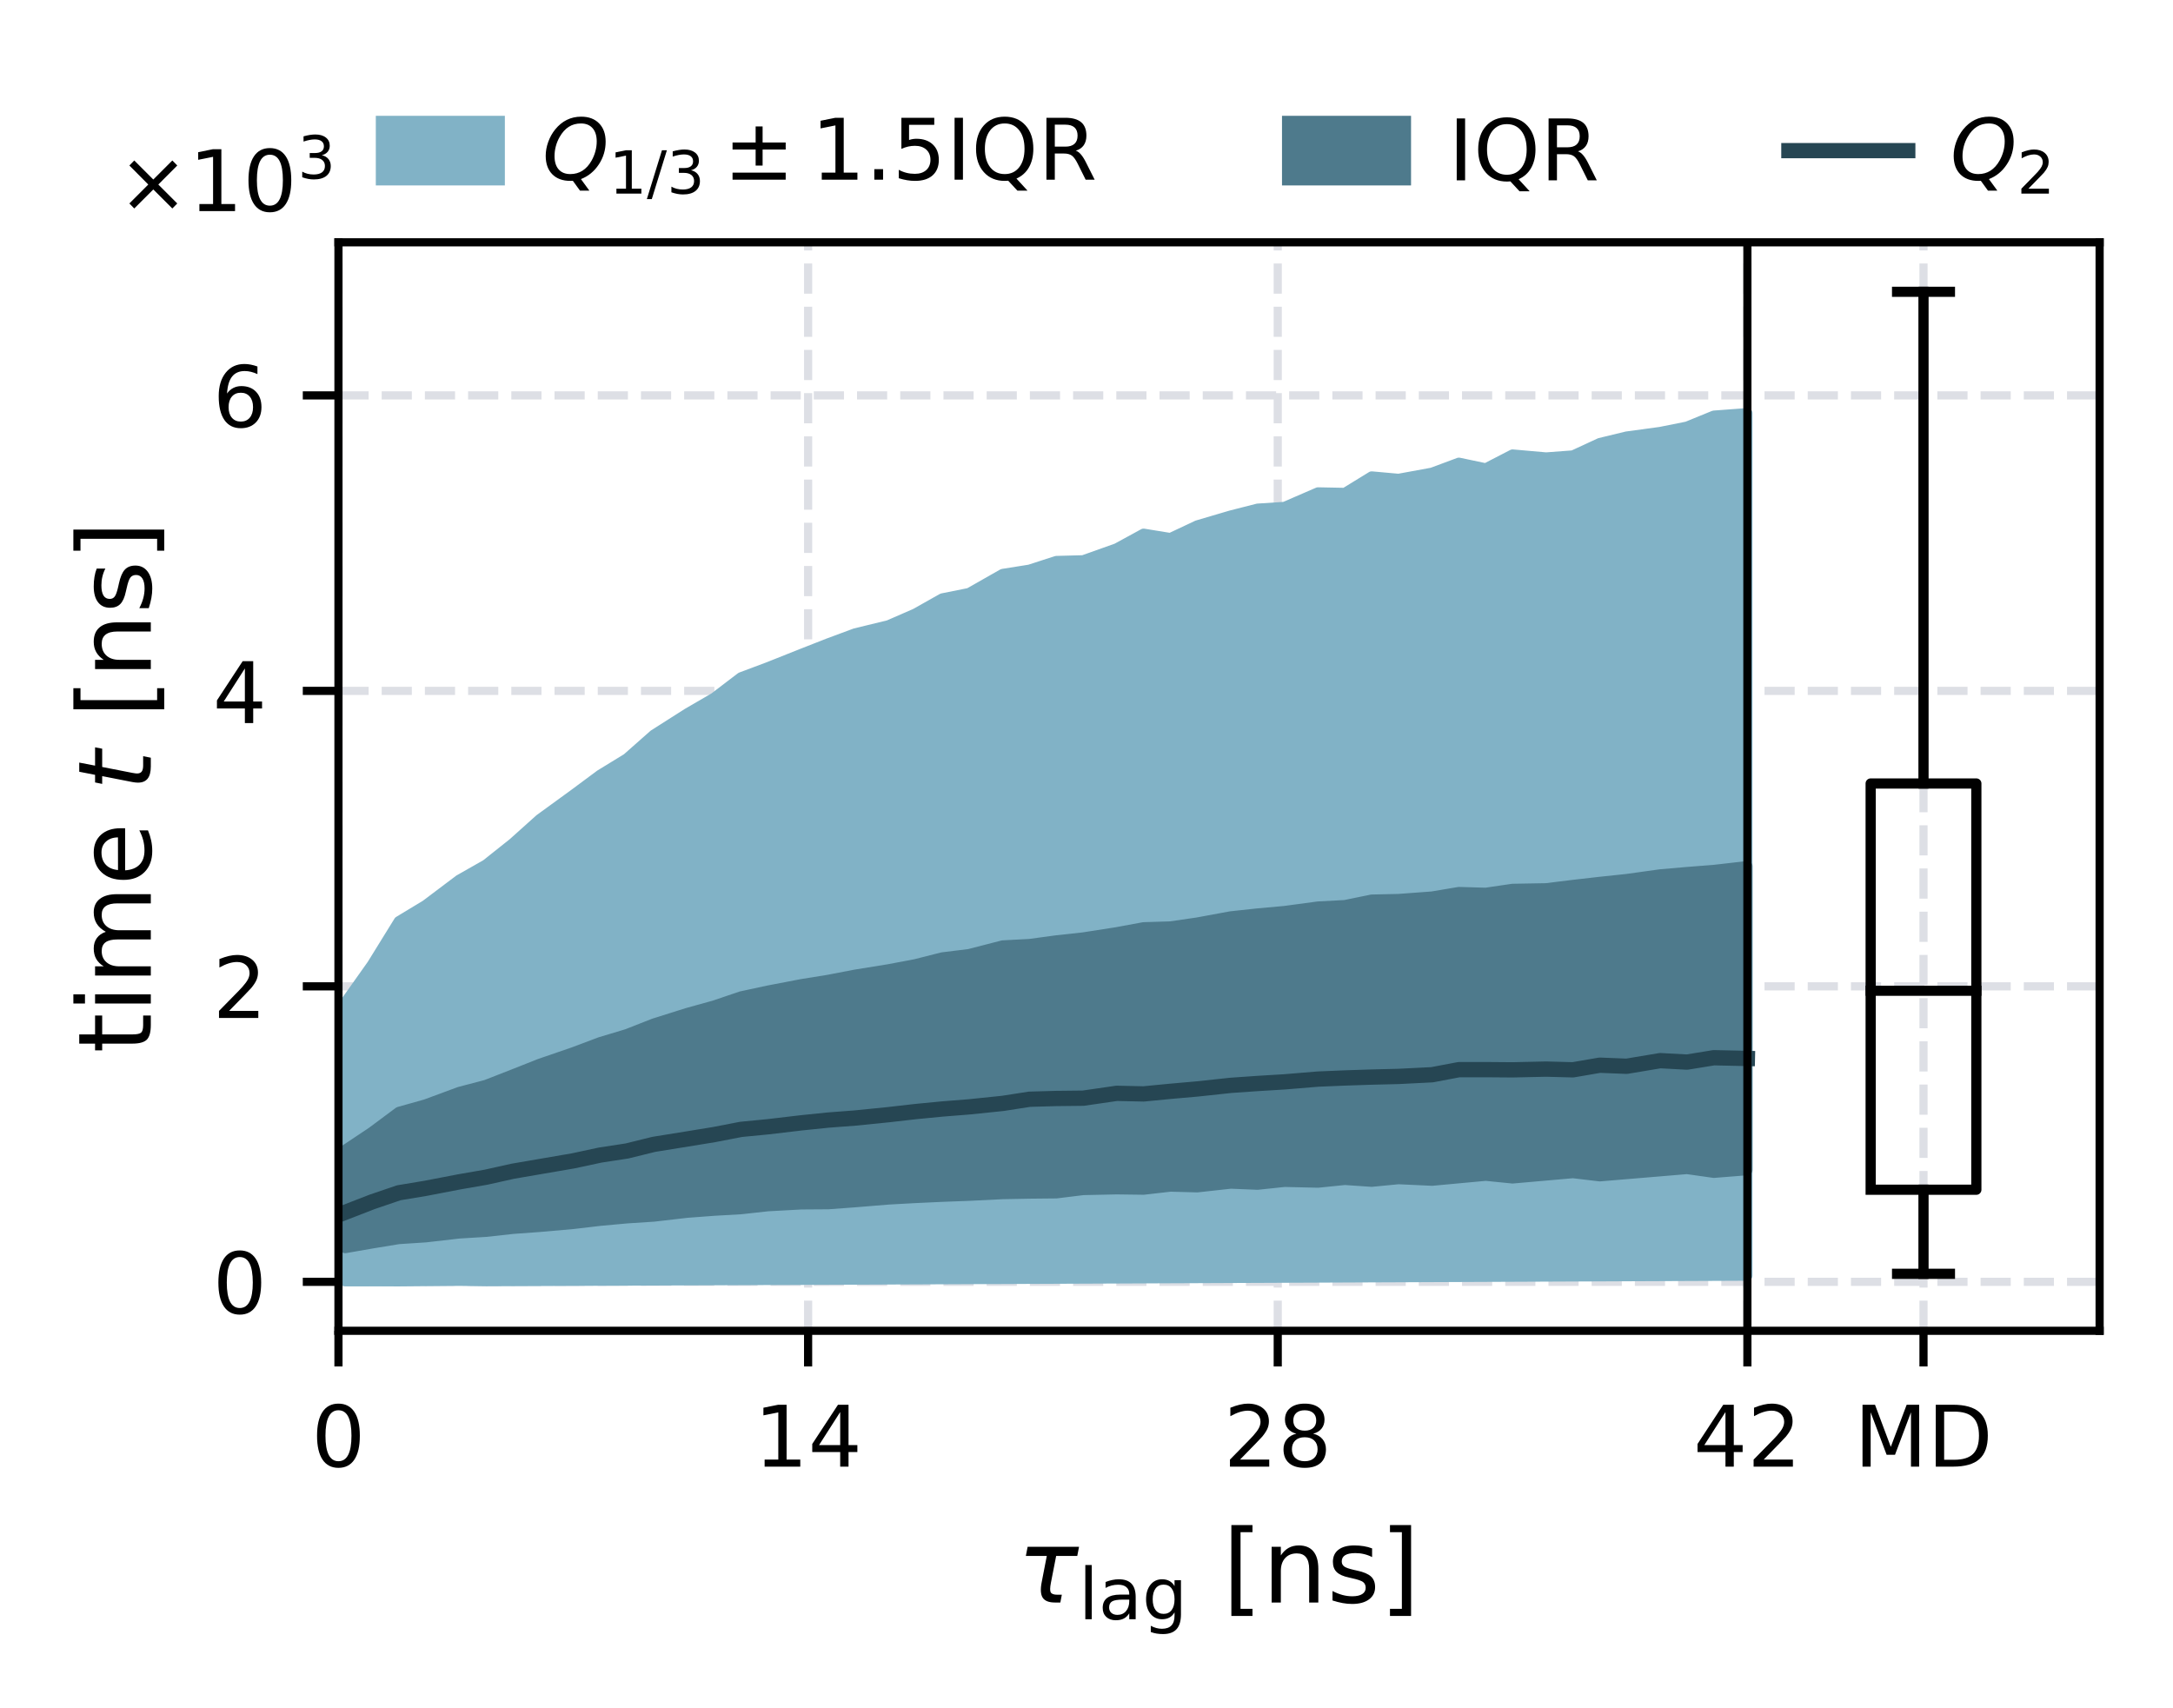
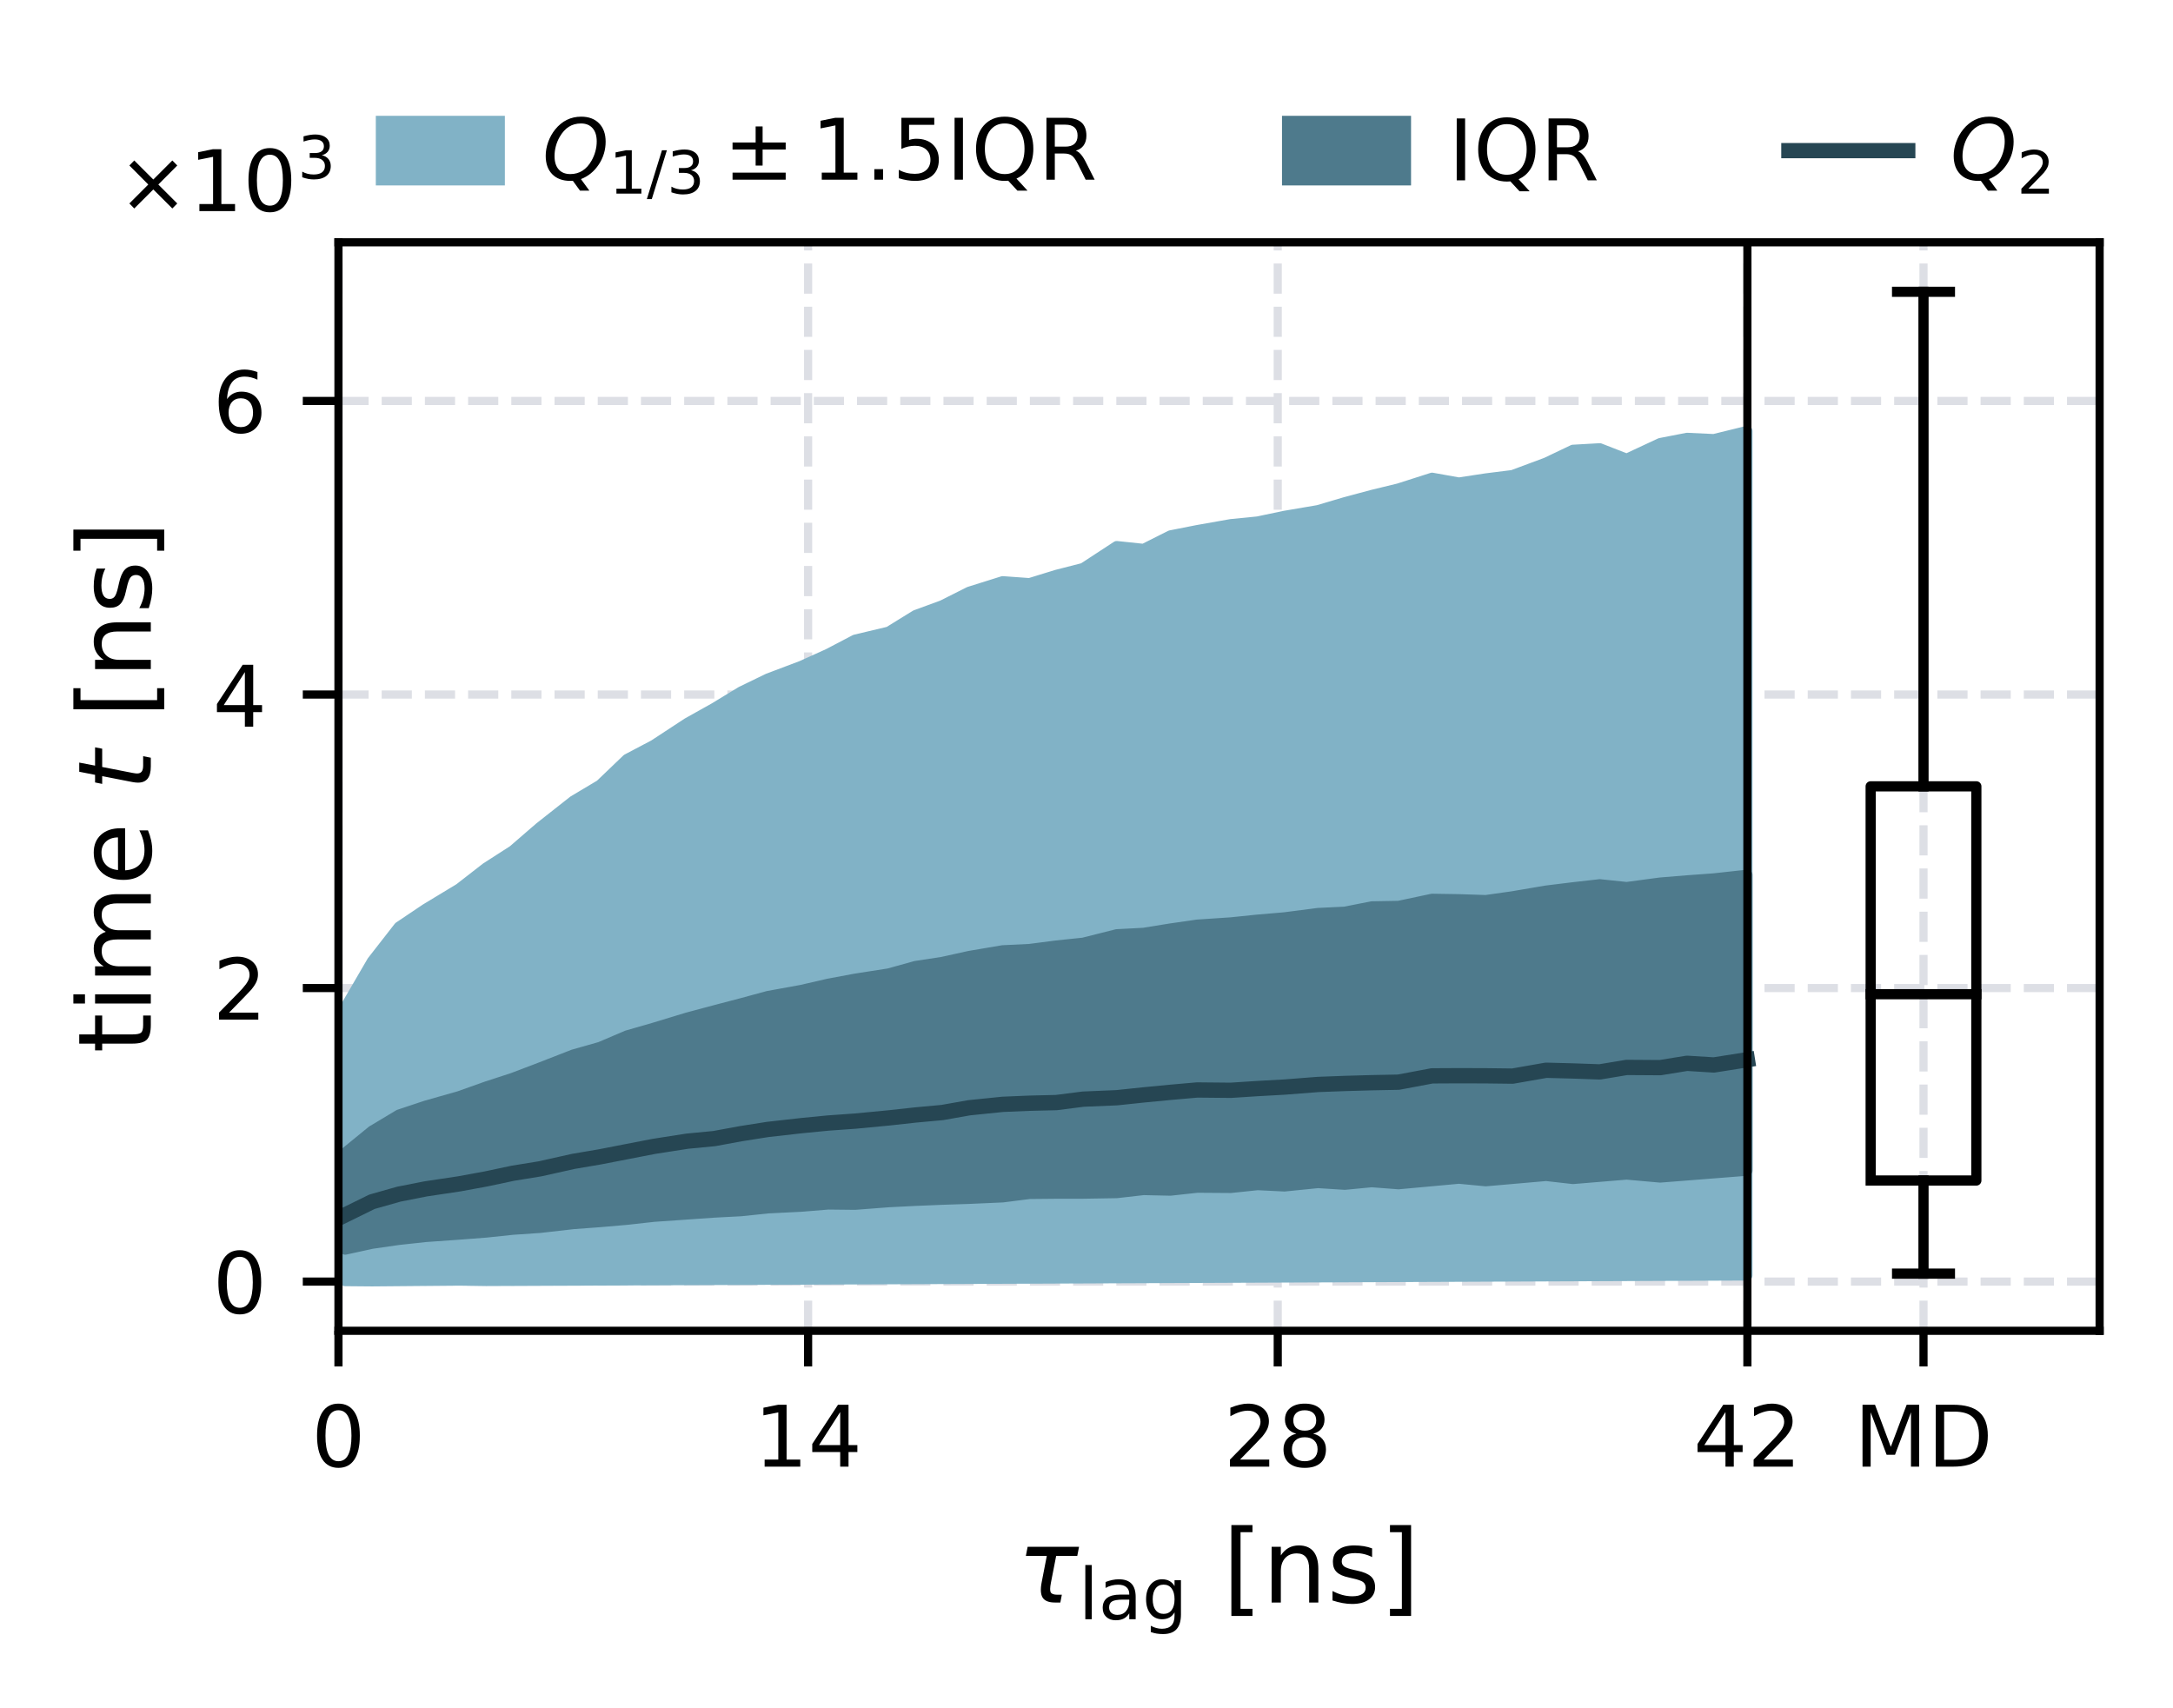
<svg xmlns="http://www.w3.org/2000/svg" xmlns:xlink="http://www.w3.org/1999/xlink" width="213.209pt" height="167.534pt" viewBox="0 0 213.209 167.534" version="1.1">
  <defs>
    <style type="text/css">*{stroke-linejoin: round; stroke-linecap: butt}</style>
  </defs>
  <g id="figure_1">
    <g id="patch_1">
      <path d="M 0 167.534  L 213.209 167.534  L 213.209 0  L 0 0  L 0 167.534  z " style="fill: none" />
    </g>
    <g id="axes_1">
      <g id="patch_2">
        <path d="M 33.209 130.572  L 206.009 130.572  L 206.009 23.775  L 33.209 23.775  L 33.209 130.572  z " style="fill: none" />
      </g>
      <g id="matplotlib.axis_1">
        <g id="xtick_1">
          <g id="line2d_1">
-             <path d="M 33.209 130.572  L 33.209 23.775  " clip-path="url(#p80340751bb)" style="fill: none; stroke-dasharray: 2.96,1.28; stroke-dashoffset: 0; stroke: #dddfe5; stroke-width: 0.8" />
+             <path d="M 33.209 130.572  L 33.209 23.775  " clip-path="url(#pc892b089f8)" style="fill: none; stroke-dasharray: 2.96,1.28; stroke-dashoffset: 0; stroke: #dddfe5; stroke-width: 0.8" />
          </g>
          <g id="line2d_2">
            <defs>
-               <path id="m1c910f7ba5" d="M 0 0  L 0 3.5  " style="stroke: #000000; stroke-width: 0.8" />
-             </defs>
-             <g>
-               <use xlink:href="#m1c910f7ba5" x="33.209" y="130.572" style="stroke: #000000; stroke-width: 0.8" />
+               <path id="m3794429d0f" d="M 0 0  L 0 3.5  " style="stroke: #000000; stroke-width: 0.8" />
+             </defs>
+             <g>
+               <use xlink:href="#m3794429d0f" x="33.209" y="130.572" style="stroke: #000000; stroke-width: 0.8" />
            </g>
          </g>
          <g id="text_1">
            <g transform="translate(30.55934 143.9012) scale(0.0833 -0.0833)">
              <defs>
                <path id="DejaVuSans-30" d="M 2034 4250  Q 1547 4250 1301 3770  Q 1056 3291 1056 2328  Q 1056 1369 1301 889  Q 1547 409 2034 409  Q 2525 409 2770 889  Q 3016 1369 3016 2328  Q 3016 3291 2770 3770  Q 2525 4250 2034 4250  z M 2034 4750  Q 2819 4750 3233 4129  Q 3647 3509 3647 2328  Q 3647 1150 3233 529  Q 2819 -91 2034 -91  Q 1250 -91 836 529  Q 422 1150 422 2328  Q 422 3509 836 4129  Q 1250 4750 2034 4750  z " transform="scale(0.015625)" />
              </defs>
              <use xlink:href="#DejaVuSans-30" />
            </g>
          </g>
        </g>
        <g id="xtick_2">
          <g id="line2d_3">
-             <path d="M 79.289 130.572  L 79.289 23.775  " clip-path="url(#p80340751bb)" style="fill: none; stroke-dasharray: 2.96,1.28; stroke-dashoffset: 0; stroke: #dddfe5; stroke-width: 0.8" />
+             <path d="M 79.289 130.572  L 79.289 23.775  " clip-path="url(#pc892b089f8)" style="fill: none; stroke-dasharray: 2.96,1.28; stroke-dashoffset: 0; stroke: #dddfe5; stroke-width: 0.8" />
          </g>
          <g id="line2d_4">
            <g>
-               <use xlink:href="#m1c910f7ba5" x="79.289" y="130.572" style="stroke: #000000; stroke-width: 0.8" />
+               <use xlink:href="#m3794429d0f" x="79.289" y="130.572" style="stroke: #000000; stroke-width: 0.8" />
            </g>
          </g>
          <g id="text_2">
            <g transform="translate(73.98936 143.9012) scale(0.0833 -0.0833)">
              <defs>
                <path id="DejaVuSans-31" d="M 794 531  L 1825 531  L 1825 4091  L 703 3866  L 703 4441  L 1819 4666  L 2450 4666  L 2450 531  L 3481 531  L 3481 0  L 794 0  L 794 531  z " transform="scale(0.015625)" />
                <path id="DejaVuSans-34" d="M 2419 4116  L 825 1625  L 2419 1625  L 2419 4116  z M 2253 4666  L 3047 4666  L 3047 1625  L 3713 1625  L 3713 1100  L 3047 1100  L 3047 0  L 2419 0  L 2419 1100  L 313 1100  L 313 1709  L 2253 4666  z " transform="scale(0.015625)" />
              </defs>
              <use xlink:href="#DejaVuSans-31" />
              <use xlink:href="#DejaVuSans-34" x="63.623" />
            </g>
          </g>
        </g>
        <g id="xtick_3">
          <g id="line2d_5">
-             <path d="M 125.369 130.572  L 125.369 23.775  " clip-path="url(#p80340751bb)" style="fill: none; stroke-dasharray: 2.96,1.28; stroke-dashoffset: 0; stroke: #dddfe5; stroke-width: 0.8" />
+             <path d="M 125.369 130.572  L 125.369 23.775  " clip-path="url(#pc892b089f8)" style="fill: none; stroke-dasharray: 2.96,1.28; stroke-dashoffset: 0; stroke: #dddfe5; stroke-width: 0.8" />
          </g>
          <g id="line2d_6">
            <g>
-               <use xlink:href="#m1c910f7ba5" x="125.369" y="130.572" style="stroke: #000000; stroke-width: 0.8" />
+               <use xlink:href="#m3794429d0f" x="125.369" y="130.572" style="stroke: #000000; stroke-width: 0.8" />
            </g>
          </g>
          <g id="text_3">
            <g transform="translate(120.0694 143.9012) scale(0.0833 -0.0833)">
              <defs>
                <path id="DejaVuSans-32" d="M 1228 531  L 3431 531  L 3431 0  L 469 0  L 469 531  Q 828 903 1448 1529  Q 2069 2156 2228 2338  Q 2531 2678 2651 2914  Q 2772 3150 2772 3378  Q 2772 3750 2511 3984  Q 2250 4219 1831 4219  Q 1534 4219 1204 4116  Q 875 4013 500 3803  L 500 4441  Q 881 4594 1212 4672  Q 1544 4750 1819 4750  Q 2544 4750 2975 4387  Q 3406 4025 3406 3419  Q 3406 3131 3298 2873  Q 3191 2616 2906 2266  Q 2828 2175 2409 1742  Q 1991 1309 1228 531  z " transform="scale(0.015625)" />
                <path id="DejaVuSans-38" d="M 2034 2216  Q 1584 2216 1326 1975  Q 1069 1734 1069 1313  Q 1069 891 1326 650  Q 1584 409 2034 409  Q 2484 409 2743 651  Q 3003 894 3003 1313  Q 3003 1734 2745 1975  Q 2488 2216 2034 2216  z M 1403 2484  Q 997 2584 770 2862  Q 544 3141 544 3541  Q 544 4100 942 4425  Q 1341 4750 2034 4750  Q 2731 4750 3128 4425  Q 3525 4100 3525 3541  Q 3525 3141 3298 2862  Q 3072 2584 2669 2484  Q 3125 2378 3379 2068  Q 3634 1759 3634 1313  Q 3634 634 3220 271  Q 2806 -91 2034 -91  Q 1263 -91 848 271  Q 434 634 434 1313  Q 434 1759 690 2068  Q 947 2378 1403 2484  z M 1172 3481  Q 1172 3119 1398 2916  Q 1625 2713 2034 2713  Q 2441 2713 2670 2916  Q 2900 3119 2900 3481  Q 2900 3844 2670 4047  Q 2441 4250 2034 4250  Q 1625 4250 1398 4047  Q 1172 3844 1172 3481  z " transform="scale(0.015625)" />
              </defs>
              <use xlink:href="#DejaVuSans-32" />
              <use xlink:href="#DejaVuSans-38" x="63.623" />
            </g>
          </g>
        </g>
        <g id="xtick_4">
          <g id="line2d_7">
-             <path d="M 171.449 130.572  L 171.449 23.775  " clip-path="url(#p80340751bb)" style="fill: none; stroke-dasharray: 2.96,1.28; stroke-dashoffset: 0; stroke: #dddfe5; stroke-width: 0.8" />
+             <path d="M 171.449 130.572  L 171.449 23.775  " clip-path="url(#pc892b089f8)" style="fill: none; stroke-dasharray: 2.96,1.28; stroke-dashoffset: 0; stroke: #dddfe5; stroke-width: 0.8" />
          </g>
          <g id="line2d_8">
            <g>
-               <use xlink:href="#m1c910f7ba5" x="171.449" y="130.572" style="stroke: #000000; stroke-width: 0.8" />
+               <use xlink:href="#m3794429d0f" x="171.449" y="130.572" style="stroke: #000000; stroke-width: 0.8" />
            </g>
          </g>
          <g id="text_4">
            <g transform="translate(166.1494 143.9012) scale(0.0833 -0.0833)">
              <use xlink:href="#DejaVuSans-34" />
              <use xlink:href="#DejaVuSans-32" x="63.623" />
            </g>
          </g>
        </g>
        <g id="xtick_5">
          <g id="line2d_9">
-             <path d="M 188.729 130.572  L 188.729 23.775  " clip-path="url(#p80340751bb)" style="fill: none; stroke-dasharray: 2.96,1.28; stroke-dashoffset: 0; stroke: #dddfe5; stroke-width: 0.8" />
+             <path d="M 188.729 130.572  L 188.729 23.775  " clip-path="url(#pc892b089f8)" style="fill: none; stroke-dasharray: 2.96,1.28; stroke-dashoffset: 0; stroke: #dddfe5; stroke-width: 0.8" />
          </g>
          <g id="line2d_10">
            <g>
-               <use xlink:href="#m1c910f7ba5" x="188.729" y="130.572" style="stroke: #000000; stroke-width: 0.8" />
+               <use xlink:href="#m3794429d0f" x="188.729" y="130.572" style="stroke: #000000; stroke-width: 0.8" />
            </g>
          </g>
          <g id="text_5">
            <g transform="translate(181.9287 143.9012) scale(0.0833 -0.0833)">
              <defs>
                <path id="DejaVuSans-4d" d="M 628 4666  L 1569 4666  L 2759 1491  L 3956 4666  L 4897 4666  L 4897 0  L 4281 0  L 4281 4097  L 3078 897  L 2444 897  L 1241 4097  L 1241 0  L 628 0  L 628 4666  z " transform="scale(0.015625)" />
                <path id="DejaVuSans-44" d="M 1259 4147  L 1259 519  L 2022 519  Q 2988 519 3436 956  Q 3884 1394 3884 2338  Q 3884 3275 3436 3711  Q 2988 4147 2022 4147  L 1259 4147  z M 628 4666  L 1925 4666  Q 3281 4666 3915 4102  Q 4550 3538 4550 2338  Q 4550 1131 3912 565  Q 3275 0 1925 0  L 628 0  L 628 4666  z " transform="scale(0.015625)" />
              </defs>
              <use xlink:href="#DejaVuSans-4d" />
              <use xlink:href="#DejaVuSans-44" x="86.279" />
            </g>
          </g>
        </g>
        <g id="text_6">
          <g transform="translate(99.80933 157.2336) scale(0.1 -0.1)">
            <defs>
              <path id="DejaVuSans-Oblique-3c4" d="M 2103 638  Q 2188 488 2525 488  L 2800 488  L 2706 0  L 2363 0  Q 1800 0 1600 300  Q 1403 606 1534 1269  L 1856 2925  L 541 2925  L 653 3500  L 3881 3500  L 3769 2925  L 2444 2925  L 2113 1234  Q 2025 781 2103 638  z " transform="scale(0.015625)" />
              <path id="DejaVuSans-6c" d="M 603 4863  L 1178 4863  L 1178 0  L 603 0  L 603 4863  z " transform="scale(0.015625)" />
              <path id="DejaVuSans-61" d="M 2194 1759  Q 1497 1759 1228 1600  Q 959 1441 959 1056  Q 959 750 1161 570  Q 1363 391 1709 391  Q 2188 391 2477 730  Q 2766 1069 2766 1631  L 2766 1759  L 2194 1759  z M 3341 1997  L 3341 0  L 2766 0  L 2766 531  Q 2569 213 2275 61  Q 1981 -91 1556 -91  Q 1019 -91 701 211  Q 384 513 384 1019  Q 384 1609 779 1909  Q 1175 2209 1959 2209  L 2766 2209  L 2766 2266  Q 2766 2663 2505 2880  Q 2244 3097 1772 3097  Q 1472 3097 1187 3025  Q 903 2953 641 2809  L 641 3341  Q 956 3463 1253 3523  Q 1550 3584 1831 3584  Q 2591 3584 2966 3190  Q 3341 2797 3341 1997  z " transform="scale(0.015625)" />
              <path id="DejaVuSans-67" d="M 2906 1791  Q 2906 2416 2648 2759  Q 2391 3103 1925 3103  Q 1463 3103 1205 2759  Q 947 2416 947 1791  Q 947 1169 1205 825  Q 1463 481 1925 481  Q 2391 481 2648 825  Q 2906 1169 2906 1791  z M 3481 434  Q 3481 -459 3084 -895  Q 2688 -1331 1869 -1331  Q 1566 -1331 1297 -1286  Q 1028 -1241 775 -1147  L 775 -588  Q 1028 -725 1275 -790  Q 1522 -856 1778 -856  Q 2344 -856 2625 -561  Q 2906 -266 2906 331  L 2906 616  Q 2728 306 2450 153  Q 2172 0 1784 0  Q 1141 0 747 490  Q 353 981 353 1791  Q 353 2603 747 3093  Q 1141 3584 1784 3584  Q 2172 3584 2450 3431  Q 2728 3278 2906 2969  L 2906 3500  L 3481 3500  L 3481 434  z " transform="scale(0.015625)" />
              <path id="DejaVuSans-20" transform="scale(0.015625)" />
              <path id="DejaVuSans-5b" d="M 550 4863  L 1875 4863  L 1875 4416  L 1125 4416  L 1125 -397  L 1875 -397  L 1875 -844  L 550 -844  L 550 4863  z " transform="scale(0.015625)" />
              <path id="DejaVuSans-6e" d="M 3513 2113  L 3513 0  L 2938 0  L 2938 2094  Q 2938 2591 2744 2837  Q 2550 3084 2163 3084  Q 1697 3084 1428 2787  Q 1159 2491 1159 1978  L 1159 0  L 581 0  L 581 3500  L 1159 3500  L 1159 2956  Q 1366 3272 1645 3428  Q 1925 3584 2291 3584  Q 2894 3584 3203 3211  Q 3513 2838 3513 2113  z " transform="scale(0.015625)" />
              <path id="DejaVuSans-73" d="M 2834 3397  L 2834 2853  Q 2591 2978 2328 3040  Q 2066 3103 1784 3103  Q 1356 3103 1142 2972  Q 928 2841 928 2578  Q 928 2378 1081 2264  Q 1234 2150 1697 2047  L 1894 2003  Q 2506 1872 2764 1633  Q 3022 1394 3022 966  Q 3022 478 2636 193  Q 2250 -91 1575 -91  Q 1294 -91 989 -36  Q 684 19 347 128  L 347 722  Q 666 556 975 473  Q 1284 391 1588 391  Q 1994 391 2212 530  Q 2431 669 2431 922  Q 2431 1156 2273 1281  Q 2116 1406 1581 1522  L 1381 1569  Q 847 1681 609 1914  Q 372 2147 372 2553  Q 372 3047 722 3315  Q 1072 3584 1716 3584  Q 2034 3584 2315 3537  Q 2597 3491 2834 3397  z " transform="scale(0.015625)" />
              <path id="DejaVuSans-5d" d="M 1947 4863  L 1947 -844  L 622 -844  L 622 -397  L 1369 -397  L 1369 4416  L 622 4416  L 622 4863  L 1947 4863  z " transform="scale(0.015625)" />
            </defs>
            <use xlink:href="#DejaVuSans-Oblique-3c4" transform="translate(0 0.015625)" />
            <use xlink:href="#DejaVuSans-6c" transform="translate(60.20508 -16.39062) scale(0.7)" />
            <use xlink:href="#DejaVuSans-61" transform="translate(79.65332 -16.39062) scale(0.7)" />
            <use xlink:href="#DejaVuSans-67" transform="translate(122.5488 -16.39062) scale(0.7)" />
            <use xlink:href="#DejaVuSans-20" transform="translate(169.7168 0.015625)" />
            <use xlink:href="#DejaVuSans-5b" transform="translate(201.5039 0.015625)" />
            <use xlink:href="#DejaVuSans-6e" transform="translate(240.5176 0.015625)" />
            <use xlink:href="#DejaVuSans-73" transform="translate(303.8965 0.015625)" />
            <use xlink:href="#DejaVuSans-5d" transform="translate(355.9961 0.015625)" />
          </g>
        </g>
      </g>
      <g id="matplotlib.axis_2">
        <g id="ytick_1">
          <g id="line2d_11">
-             <path d="M 33.209 125.769  L 206.009 125.769  " clip-path="url(#p80340751bb)" style="fill: none; stroke-dasharray: 2.96,1.28; stroke-dashoffset: 0; stroke: #dddfe5; stroke-width: 0.8" />
+             <path d="M 33.209 125.746  L 206.009 125.746  " clip-path="url(#pc892b089f8)" style="fill: none; stroke-dasharray: 2.96,1.28; stroke-dashoffset: 0; stroke: #dddfe5; stroke-width: 0.8" />
          </g>
          <g id="line2d_12">
            <defs>
-               <path id="mce957b2d58" d="M 0 0  L -3.5 0  " style="stroke: #000000; stroke-width: 0.8" />
-             </defs>
-             <g>
-               <use xlink:href="#mce957b2d58" x="33.209" y="125.769" style="stroke: #000000; stroke-width: 0.8" />
+               <path id="me2f4279e03" d="M 0 0  L -3.5 0  " style="stroke: #000000; stroke-width: 0.8" />
+             </defs>
+             <g>
+               <use xlink:href="#me2f4279e03" x="33.209" y="125.746" style="stroke: #000000; stroke-width: 0.8" />
            </g>
          </g>
          <g id="text_7">
-             <g transform="translate(20.87813 128.9342) scale(0.0833 -0.0833)">
+             <g transform="translate(20.87813 128.9108) scale(0.0833 -0.0833)">
              <use xlink:href="#DejaVuSans-30" transform="translate(0 0.78125)" />
            </g>
          </g>
        </g>
        <g id="ytick_2">
          <g id="line2d_13">
-             <path d="M 33.209 96.779  L 206.009 96.779  " clip-path="url(#p80340751bb)" style="fill: none; stroke-dasharray: 2.96,1.28; stroke-dashoffset: 0; stroke: #dddfe5; stroke-width: 0.8" />
+             <path d="M 33.209 96.944  L 206.009 96.944  " clip-path="url(#pc892b089f8)" style="fill: none; stroke-dasharray: 2.96,1.28; stroke-dashoffset: 0; stroke: #dddfe5; stroke-width: 0.8" />
          </g>
          <g id="line2d_14">
            <g>
-               <use xlink:href="#mce957b2d58" x="33.209" y="96.779" style="stroke: #000000; stroke-width: 0.8" />
+               <use xlink:href="#me2f4279e03" x="33.209" y="96.944" style="stroke: #000000; stroke-width: 0.8" />
            </g>
          </g>
          <g id="text_8">
-             <g transform="translate(20.87813 99.94336) scale(0.0833 -0.0833)">
+             <g transform="translate(20.87813 100.1092) scale(0.0833 -0.0833)">
              <use xlink:href="#DejaVuSans-32" transform="translate(0 0.78125)" />
            </g>
          </g>
        </g>
        <g id="ytick_3">
          <g id="line2d_15">
-             <path d="M 33.209 67.788  L 206.009 67.788  " clip-path="url(#p80340751bb)" style="fill: none; stroke-dasharray: 2.96,1.28; stroke-dashoffset: 0; stroke: #dddfe5; stroke-width: 0.8" />
+             <path d="M 33.209 68.143  L 206.009 68.143  " clip-path="url(#pc892b089f8)" style="fill: none; stroke-dasharray: 2.96,1.28; stroke-dashoffset: 0; stroke: #dddfe5; stroke-width: 0.8" />
          </g>
          <g id="line2d_16">
            <g>
-               <use xlink:href="#mce957b2d58" x="33.209" y="67.788" style="stroke: #000000; stroke-width: 0.8" />
+               <use xlink:href="#me2f4279e03" x="33.209" y="68.143" style="stroke: #000000; stroke-width: 0.8" />
            </g>
          </g>
          <g id="text_9">
-             <g transform="translate(20.87813 70.95249) scale(0.0833 -0.0833)">
+             <g transform="translate(20.87813 71.30752) scale(0.0833 -0.0833)">
              <use xlink:href="#DejaVuSans-34" transform="translate(0 0.09375)" />
            </g>
          </g>
        </g>
        <g id="ytick_4">
          <g id="line2d_17">
-             <path d="M 33.209 38.797  L 206.009 38.797  " clip-path="url(#p80340751bb)" style="fill: none; stroke-dasharray: 2.96,1.28; stroke-dashoffset: 0; stroke: #dddfe5; stroke-width: 0.8" />
+             <path d="M 33.209 39.341  L 206.009 39.341  " clip-path="url(#pc892b089f8)" style="fill: none; stroke-dasharray: 2.96,1.28; stroke-dashoffset: 0; stroke: #dddfe5; stroke-width: 0.8" />
          </g>
          <g id="line2d_18">
            <g>
-               <use xlink:href="#mce957b2d58" x="33.209" y="38.797" style="stroke: #000000; stroke-width: 0.8" />
+               <use xlink:href="#me2f4279e03" x="33.209" y="39.341" style="stroke: #000000; stroke-width: 0.8" />
            </g>
          </g>
          <g id="text_10">
-             <g transform="translate(20.87813 41.96162) scale(0.0833 -0.0833)">
+             <g transform="translate(20.87813 42.50586) scale(0.0833 -0.0833)">
              <defs>
                <path id="DejaVuSans-36" d="M 2113 2584  Q 1688 2584 1439 2293  Q 1191 2003 1191 1497  Q 1191 994 1439 701  Q 1688 409 2113 409  Q 2538 409 2786 701  Q 3034 994 3034 1497  Q 3034 2003 2786 2293  Q 2538 2584 2113 2584  z M 3366 4563  L 3366 3988  Q 3128 4100 2886 4159  Q 2644 4219 2406 4219  Q 1781 4219 1451 3797  Q 1122 3375 1075 2522  Q 1259 2794 1537 2939  Q 1816 3084 2150 3084  Q 2853 3084 3261 2657  Q 3669 2231 3669 1497  Q 3669 778 3244 343  Q 2819 -91 2113 -91  Q 1303 -91 875 529  Q 447 1150 447 2328  Q 447 3434 972 4092  Q 1497 4750 2381 4750  Q 2619 4750 2861 4703  Q 3103 4656 3366 4563  z " transform="scale(0.015625)" />
              </defs>
              <use xlink:href="#DejaVuSans-36" transform="translate(0 0.78125)" />
            </g>
          </g>
        </g>
        <g id="text_11">
          <g transform="translate(14.79844 103.3235) rotate(-90) scale(0.1 -0.1)">
            <defs>
              <path id="DejaVuSans-74" d="M 1172 4494  L 1172 3500  L 2356 3500  L 2356 3053  L 1172 3053  L 1172 1153  Q 1172 725 1289 603  Q 1406 481 1766 481  L 2356 481  L 2356 0  L 1766 0  Q 1100 0 847 248  Q 594 497 594 1153  L 594 3053  L 172 3053  L 172 3500  L 594 3500  L 594 4494  L 1172 4494  z " transform="scale(0.015625)" />
              <path id="DejaVuSans-69" d="M 603 3500  L 1178 3500  L 1178 0  L 603 0  L 603 3500  z M 603 4863  L 1178 4863  L 1178 4134  L 603 4134  L 603 4863  z " transform="scale(0.015625)" />
              <path id="DejaVuSans-6d" d="M 3328 2828  Q 3544 3216 3844 3400  Q 4144 3584 4550 3584  Q 5097 3584 5394 3201  Q 5691 2819 5691 2113  L 5691 0  L 5113 0  L 5113 2094  Q 5113 2597 4934 2840  Q 4756 3084 4391 3084  Q 3944 3084 3684 2787  Q 3425 2491 3425 1978  L 3425 0  L 2847 0  L 2847 2094  Q 2847 2600 2669 2842  Q 2491 3084 2119 3084  Q 1678 3084 1418 2786  Q 1159 2488 1159 1978  L 1159 0  L 581 0  L 581 3500  L 1159 3500  L 1159 2956  Q 1356 3278 1631 3431  Q 1906 3584 2284 3584  Q 2666 3584 2933 3390  Q 3200 3197 3328 2828  z " transform="scale(0.015625)" />
              <path id="DejaVuSans-65" d="M 3597 1894  L 3597 1613  L 953 1613  Q 991 1019 1311 708  Q 1631 397 2203 397  Q 2534 397 2845 478  Q 3156 559 3463 722  L 3463 178  Q 3153 47 2828 -22  Q 2503 -91 2169 -91  Q 1331 -91 842 396  Q 353 884 353 1716  Q 353 2575 817 3079  Q 1281 3584 2069 3584  Q 2775 3584 3186 3129  Q 3597 2675 3597 1894  z M 3022 2063  Q 3016 2534 2758 2815  Q 2500 3097 2075 3097  Q 1594 3097 1305 2825  Q 1016 2553 972 2059  L 3022 2063  z " transform="scale(0.015625)" />
              <path id="DejaVuSans-Oblique-74" d="M 2706 3500  L 2619 3053  L 1472 3053  L 1100 1153  Q 1081 1047 1072 975  Q 1063 903 1063 863  Q 1063 663 1183 572  Q 1303 481 1569 481  L 2150 481  L 2053 0  L 1503 0  Q 991 0 739 200  Q 488 400 488 806  Q 488 878 497 964  Q 506 1050 525 1153  L 897 3053  L 409 3053  L 500 3500  L 978 3500  L 1172 4494  L 1747 4494  L 1556 3500  L 2706 3500  z " transform="scale(0.015625)" />
            </defs>
            <use xlink:href="#DejaVuSans-74" transform="translate(0 0.015625)" />
            <use xlink:href="#DejaVuSans-69" transform="translate(39.20898 0.015625)" />
            <use xlink:href="#DejaVuSans-6d" transform="translate(66.99219 0.015625)" />
            <use xlink:href="#DejaVuSans-65" transform="translate(164.4043 0.015625)" />
            <use xlink:href="#DejaVuSans-20" transform="translate(225.9277 0.015625)" />
            <use xlink:href="#DejaVuSans-Oblique-74" transform="translate(257.7148 0.015625)" />
            <use xlink:href="#DejaVuSans-20" transform="translate(296.9238 0.015625)" />
            <use xlink:href="#DejaVuSans-5b" transform="translate(328.7109 0.015625)" />
            <use xlink:href="#DejaVuSans-6e" transform="translate(367.7246 0.015625)" />
            <use xlink:href="#DejaVuSans-73" transform="translate(431.1035 0.015625)" />
            <use xlink:href="#DejaVuSans-5d" transform="translate(483.2031 0.015625)" />
          </g>
        </g>
        <g id="text_12">
          <g transform="translate(11.55133 20.7754) scale(0.0833 -0.0833)">
            <defs>
              <path id="DejaVuSans-d7" d="M 4488 3438  L 3059 2003  L 4488 575  L 4116 197  L 2681 1631  L 1247 197  L 878 575  L 2303 2003  L 878 3438  L 1247 3816  L 2681 2381  L 4116 3816  L 4488 3438  z " transform="scale(0.015625)" />
              <path id="DejaVuSans-33" d="M 2597 2516  Q 3050 2419 3304 2112  Q 3559 1806 3559 1356  Q 3559 666 3084 287  Q 2609 -91 1734 -91  Q 1441 -91 1130 -33  Q 819 25 488 141  L 488 750  Q 750 597 1062 519  Q 1375 441 1716 441  Q 2309 441 2620 675  Q 2931 909 2931 1356  Q 2931 1769 2642 2001  Q 2353 2234 1838 2234  L 1294 2234  L 1294 2753  L 1863 2753  Q 2328 2753 2575 2939  Q 2822 3125 2822 3475  Q 2822 3834 2567 4026  Q 2313 4219 1838 4219  Q 1578 4219 1281 4162  Q 984 4106 628 3988  L 628 4550  Q 988 4650 1302 4700  Q 1616 4750 1894 4750  Q 2613 4750 3031 4423  Q 3450 4097 3450 3541  Q 3450 3153 3228 2886  Q 3006 2619 2597 2516  z " transform="scale(0.015625)" />
            </defs>
            <use xlink:href="#DejaVuSans-d7" transform="translate(0 0.765625)" />
            <use xlink:href="#DejaVuSans-31" transform="translate(83.78906 0.765625)" />
            <use xlink:href="#DejaVuSans-30" transform="translate(147.4121 0.765625)" />
            <use xlink:href="#DejaVuSans-33" transform="translate(211.9922 39.04688) scale(0.7)" />
          </g>
        </g>
      </g>
      <g id="PolyCollection_1">
        <defs>
-           <path id="m1318f8653e" d="M 33.868 -69.172  L 33.868 -41.819  L 36.501 -41.822  L 39.134 -41.816  L 41.767 -41.839  L 45.058 -41.868  L 47.692 -41.828  L 50.325 -41.839  L 52.958 -41.851  L 56.249 -41.866  L 58.882 -41.877  L 61.516 -41.889  L 64.149 -41.9  L 67.44 -41.915  L 70.073 -41.926  L 72.706 -41.938  L 75.34 -41.95  L 78.631 -41.964  L 81.264 -41.976  L 83.897 -41.987  L 87.189 -42.002  L 89.822 -42.013  L 92.455 -42.025  L 95.088 -42.037  L 98.38 -42.051  L 101.013 -42.063  L 103.646 -42.074  L 106.279 -42.086  L 109.57 -42.1  L 112.204 -42.112  L 114.837 -42.124  L 117.47 -42.135  L 120.761 -42.15  L 123.394 -42.161  L 126.028 -42.173  L 129.319 -42.187  L 131.952 -42.199  L 134.585 -42.211  L 137.218 -42.222  L 140.51 -42.237  L 143.143 -42.248  L 145.776 -42.26  L 148.409 -42.271  L 151.701 -42.286  L 154.334 -42.298  L 156.967 -42.309  L 159.6 -42.321  L 162.892 -42.335  L 165.525 -42.347  L 168.158 -42.358  L 171.449 -42.373  L 171.449 -126.997  L 171.449 -126.997  L 168.158 -126.751  L 165.525 -125.675  L 162.892 -125.148  L 159.6 -124.701  L 156.967 -124.063  L 154.334 -122.846  L 151.701 -122.649  L 148.409 -122.939  L 145.776 -121.579  L 143.143 -122.133  L 140.51 -121.153  L 137.218 -120.55  L 134.585 -120.787  L 131.952 -119.17  L 129.319 -119.222  L 126.028 -117.796  L 123.394 -117.624  L 120.761 -116.952  L 117.47 -115.981  L 114.837 -114.74  L 112.204 -115.169  L 109.57 -113.731  L 106.279 -112.56  L 103.646 -112.49  L 101.013 -111.638  L 98.38 -111.22  L 95.088 -109.348  L 92.455 -108.82  L 89.822 -107.336  L 87.189 -106.188  L 83.897 -105.385  L 81.264 -104.408  L 78.631 -103.375  L 75.34 -102.065  L 72.706 -101.079  L 70.073 -99.073  L 67.44 -97.543  L 64.149 -95.449  L 61.516 -93.124  L 58.882 -91.512  L 56.249 -89.556  L 52.958 -87.164  L 50.325 -84.804  L 47.692 -82.711  L 45.058 -81.215  L 41.767 -78.736  L 39.134 -77.145  L 36.501 -72.886  L 33.868 -69.172  z " style="stroke: #81b2c6" />
+           <path id="m1701930668" d="M 33.868 -68.703  L 33.868 -41.839  L 36.501 -41.816  L 39.134 -41.839  L 41.767 -41.862  L 45.058 -41.891  L 47.692 -41.851  L 50.325 -41.862  L 52.958 -41.874  L 56.249 -41.888  L 58.882 -41.9  L 61.516 -41.911  L 64.149 -41.923  L 67.44 -41.937  L 70.073 -41.949  L 72.706 -41.96  L 75.34 -41.972  L 78.631 -41.986  L 81.264 -41.998  L 83.897 -42.009  L 87.189 -42.024  L 89.822 -42.035  L 92.455 -42.047  L 95.088 -42.058  L 98.38 -42.073  L 101.013 -42.084  L 103.646 -42.096  L 106.279 -42.107  L 109.57 -42.122  L 112.204 -42.133  L 114.837 -42.145  L 117.47 -42.156  L 120.761 -42.171  L 123.394 -42.182  L 126.028 -42.194  L 129.319 -42.208  L 131.952 -42.219  L 134.585 -42.231  L 137.218 -42.243  L 140.51 -42.257  L 143.143 -42.268  L 145.776 -42.28  L 148.409 -42.291  L 151.701 -42.306  L 154.334 -42.317  L 156.967 -42.329  L 159.6 -42.34  L 162.892 -42.355  L 165.525 -42.366  L 168.158 -42.378  L 171.449 -42.392  L 171.449 -125.255  L 171.449 -125.255  L 168.158 -124.448  L 165.525 -124.572  L 162.892 -124.059  L 159.6 -122.524  L 156.967 -123.55  L 154.334 -123.4  L 151.701 -122.144  L 148.409 -120.92  L 145.776 -120.589  L 143.143 -120.188  L 140.51 -120.658  L 137.218 -119.604  L 134.585 -118.964  L 131.952 -118.256  L 129.319 -117.478  L 126.028 -116.917  L 123.394 -116.364  L 120.761 -116.102  L 117.47 -115.52  L 114.837 -115.001  L 112.204 -113.676  L 109.57 -113.953  L 106.279 -111.801  L 103.646 -111.127  L 101.013 -110.315  L 98.38 -110.505  L 95.088 -109.471  L 92.455 -108.146  L 89.822 -107.179  L 87.189 -105.554  L 83.897 -104.771  L 81.264 -103.391  L 78.631 -102.202  L 75.34 -100.958  L 72.706 -99.679  L 70.073 -98.077  L 67.44 -96.603  L 64.149 -94.446  L 61.516 -93.06  L 58.882 -90.537  L 56.249 -88.965  L 52.958 -86.372  L 50.325 -84.097  L 47.692 -82.404  L 45.058 -80.359  L 41.767 -78.368  L 39.134 -76.6  L 36.501 -73.224  L 33.868 -68.703  z " style="stroke: #81b2c6" />
        </defs>
-         <g clip-path="url(#p80340751bb)">
-           <use xlink:href="#m1318f8653e" x="0" y="167.534" style="fill: #81b2c6; stroke: #81b2c6" />
+         <g clip-path="url(#pc892b089f8)">
+           <use xlink:href="#m1701930668" x="0" y="167.534" style="fill: #81b2c6; stroke: #81b2c6" />
        </g>
      </g>
      <g id="PolyCollection_2">
        <defs>
-           <path id="mfa990b719c" d="M 33.868 -54.718  L 33.868 -45.075  L 36.501 -45.533  L 39.134 -45.965  L 41.767 -46.136  L 45.058 -46.513  L 47.692 -46.675  L 50.325 -46.965  L 52.958 -47.156  L 56.249 -47.446  L 58.882 -47.756  L 61.516 -47.997  L 64.149 -48.168  L 67.44 -48.548  L 70.073 -48.745  L 72.706 -48.896  L 75.34 -49.186  L 78.631 -49.365  L 81.264 -49.383  L 83.897 -49.577  L 87.189 -49.847  L 89.822 -49.992  L 92.455 -50.113  L 95.088 -50.212  L 98.38 -50.374  L 101.013 -50.424  L 103.646 -50.45  L 106.279 -50.774  L 109.57 -50.844  L 112.204 -50.809  L 114.837 -51.111  L 117.47 -51.041  L 120.761 -51.404  L 123.394 -51.296  L 126.028 -51.575  L 129.319 -51.499  L 131.952 -51.766  L 134.585 -51.586  L 137.218 -51.841  L 140.51 -51.688  L 143.143 -51.931  L 145.776 -52.175  L 148.409 -51.911  L 151.701 -52.201  L 154.334 -52.433  L 156.967 -52.12  L 159.6 -52.34  L 162.892 -52.615  L 165.525 -52.836  L 168.158 -52.462  L 171.449 -52.723  L 171.449 -82.554  L 171.449 -82.554  L 168.158 -82.177  L 165.525 -81.972  L 162.892 -81.742  L 159.6 -81.284  L 156.967 -81.006  L 154.334 -80.705  L 151.701 -80.38  L 148.409 -80.322  L 145.776 -79.936  L 143.143 -80.012  L 140.51 -79.568  L 137.218 -79.325  L 134.585 -79.267  L 131.952 -78.727  L 129.319 -78.588  L 126.028 -78.145  L 123.394 -77.907  L 120.761 -77.623  L 117.47 -77.017  L 114.837 -76.634  L 112.204 -76.553  L 109.57 -76.066  L 106.279 -75.553  L 103.646 -75.266  L 101.013 -74.909  L 98.38 -74.77  L 95.088 -73.921  L 92.455 -73.596  L 89.822 -72.929  L 87.189 -72.431  L 83.897 -71.9  L 81.264 -71.393  L 78.631 -70.969  L 75.34 -70.337  L 72.706 -69.769  L 70.073 -68.876  L 67.44 -68.146  L 64.149 -67.108  L 61.516 -66.073  L 58.882 -65.281  L 56.249 -64.29  L 52.958 -63.159  L 50.325 -62.116  L 47.692 -61.089  L 45.058 -60.394  L 41.767 -59.176  L 39.134 -58.437  L 36.501 -56.477  L 33.868 -54.718  z " style="stroke: #4e7a8c" />
+           <path id="mb9d578012c" d="M 33.868 -54.443  L 33.868 -44.927  L 36.501 -45.503  L 39.134 -45.883  L 41.767 -46.168  L 45.058 -46.401  L 47.692 -46.603  L 50.325 -46.88  L 52.958 -47.058  L 56.249 -47.433  L 58.882 -47.628  L 61.516 -47.856  L 64.149 -48.15  L 67.44 -48.377  L 70.073 -48.562  L 72.706 -48.7  L 75.34 -48.976  L 78.631 -49.141  L 81.264 -49.357  L 83.897 -49.328  L 87.189 -49.581  L 89.822 -49.714  L 92.455 -49.823  L 95.088 -49.91  L 98.38 -50.056  L 101.013 -50.391  L 103.646 -50.416  L 106.279 -50.419  L 109.57 -50.474  L 112.204 -50.774  L 114.837 -50.716  L 117.47 -51.004  L 120.761 -50.981  L 123.394 -51.257  L 126.028 -51.128  L 129.319 -51.459  L 131.952 -51.292  L 134.585 -51.545  L 137.218 -51.344  L 140.51 -51.646  L 143.143 -51.888  L 145.776 -51.638  L 148.409 -51.868  L 151.701 -52.156  L 154.334 -51.857  L 156.967 -52.075  L 159.6 -52.294  L 162.892 -52.001  L 165.525 -52.208  L 168.158 -52.415  L 171.449 -52.674  L 171.449 -81.707  L 171.449 -81.707  L 168.158 -81.347  L 165.525 -81.154  L 162.892 -80.938  L 159.6 -80.497  L 156.967 -80.773  L 154.334 -80.474  L 151.701 -80.151  L 148.409 -79.59  L 145.776 -79.218  L 143.143 -79.304  L 140.51 -79.345  L 137.218 -78.648  L 134.585 -78.602  L 131.952 -78.078  L 129.319 -77.951  L 126.028 -77.525  L 123.394 -77.3  L 120.761 -77.029  L 117.47 -76.81  L 114.837 -76.43  L 112.204 -76.004  L 109.57 -75.866  L 106.279 -75.036  L 103.646 -74.762  L 101.013 -74.42  L 98.38 -74.293  L 95.088 -73.734  L 92.455 -73.152  L 89.822 -72.749  L 87.189 -72.018  L 83.897 -71.505  L 81.264 -71.012  L 78.631 -70.405  L 75.34 -69.806  L 72.706 -69.091  L 70.073 -68.4  L 67.44 -67.697  L 64.149 -66.695  L 61.516 -65.938  L 58.882 -64.814  L 56.249 -64.066  L 52.958 -62.784  L 50.325 -61.782  L 47.692 -60.923  L 45.058 -59.984  L 41.767 -59.048  L 39.134 -58.17  L 36.501 -56.592  L 33.868 -54.443  z " style="stroke: #4e7a8c" />
        </defs>
-         <g clip-path="url(#p80340751bb)">
-           <use xlink:href="#mfa990b719c" x="0" y="167.534" style="fill: #4e7a8c; stroke: #4e7a8c" />
+         <g clip-path="url(#pc892b089f8)">
+           <use xlink:href="#mb9d578012c" x="0" y="167.534" style="fill: #4e7a8c; stroke: #4e7a8c" />
        </g>
      </g>
      <g id="line2d_19">
-         <path d="M 33.868 118.948  L 36.501 117.927  L 39.134 117.029  L 41.767 116.592  L 45.058 115.959  L 47.692 115.501  L 50.325 114.915  L 52.958 114.463  L 56.249 113.898  L 58.882 113.332  L 61.516 112.929  L 64.149 112.28  L 67.44 111.749  L 70.073 111.32  L 72.706 110.81  L 75.34 110.555  L 78.631 110.167  L 81.264 109.897  L 83.897 109.697  L 87.189 109.366  L 89.822 109.065  L 92.455 108.81  L 95.088 108.601  L 98.38 108.262  L 101.013 107.853  L 103.646 107.778  L 106.279 107.749  L 109.57 107.273  L 112.204 107.331  L 114.837 107.076  L 117.47 106.844  L 120.761 106.491  L 123.394 106.308  L 126.028 106.148  L 129.319 105.876  L 131.952 105.766  L 134.585 105.679  L 137.218 105.615  L 140.51 105.45  L 143.143 104.951  L 145.776 104.948  L 148.409 104.969  L 151.701 104.896  L 154.334 104.966  L 156.967 104.513  L 159.6 104.618  L 162.892 104.067  L 165.525 104.209  L 168.158 103.78  L 171.449 103.852  " clip-path="url(#p80340751bb)" style="fill: none; stroke: #264653; stroke-width: 1.5; stroke-linecap: square" />
+         <path d="M 33.868 119.205  L 36.501 117.912  L 39.134 117.166  L 41.767 116.648  L 45.058 116.155  L 47.692 115.671  L 50.325 115.113  L 52.958 114.686  L 56.249 113.952  L 58.882 113.503  L 61.516 112.99  L 64.149 112.48  L 67.44 111.967  L 70.073 111.714  L 72.706 111.23  L 75.34 110.815  L 78.631 110.444  L 81.264 110.187  L 83.897 110  L 87.189 109.686  L 89.822 109.398  L 92.455 109.156  L 95.088 108.69  L 98.38 108.353  L 101.013 108.243  L 103.646 108.18  L 106.279 107.843  L 109.57 107.705  L 112.204 107.428  L 114.837 107.175  L 117.47 106.944  L 120.761 106.976  L 123.394 106.806  L 126.028 106.659  L 129.319 106.403  L 131.952 106.305  L 134.585 106.23  L 137.218 106.178  L 140.51 105.559  L 143.143 105.545  L 145.776 105.553  L 148.409 105.585  L 151.701 105.009  L 154.334 105.078  L 156.967 105.17  L 159.6 104.732  L 162.892 104.753  L 165.525 104.326  L 168.158 104.49  L 171.449 103.972  " clip-path="url(#pc892b089f8)" style="fill: none; stroke: #264653; stroke-width: 1.5; stroke-linecap: square" />
      </g>
      <g id="line2d_20">
-         <path d="M 183.545 116.731  L 193.913 116.731  L 193.913 76.873  L 183.545 76.873  L 183.545 116.731  " clip-path="url(#p80340751bb)" style="fill: none; stroke: #000000; stroke-linecap: square" />
+         <path d="M 183.545 115.828  L 193.913 115.828  L 193.913 77.152  L 183.545 77.152  L 183.545 115.828  " clip-path="url(#pc892b089f8)" style="fill: none; stroke: #000000; stroke-linecap: square" />
      </g>
      <g id="line2d_21">
-         <path d="M 188.729 116.731  L 188.729 124.981  " clip-path="url(#p80340751bb)" style="fill: none; stroke: #000000; stroke-linecap: square" />
+         <path d="M 188.729 115.828  L 188.729 124.963  " clip-path="url(#pc892b089f8)" style="fill: none; stroke: #000000; stroke-linecap: square" />
      </g>
      <g id="line2d_22">
-         <path d="M 188.729 76.873  L 188.729 28.63  " clip-path="url(#p80340751bb)" style="fill: none; stroke: #000000; stroke-linecap: square" />
+         <path d="M 188.729 77.152  L 188.729 28.63  " clip-path="url(#pc892b089f8)" style="fill: none; stroke: #000000; stroke-linecap: square" />
      </g>
      <g id="line2d_23">
-         <path d="M 186.137 124.981  L 191.321 124.981  " clip-path="url(#p80340751bb)" style="fill: none; stroke: #000000; stroke-linecap: square" />
+         <path d="M 186.137 124.963  L 191.321 124.963  " clip-path="url(#pc892b089f8)" style="fill: none; stroke: #000000; stroke-linecap: square" />
      </g>
      <g id="line2d_24">
-         <path d="M 186.137 28.63  L 191.321 28.63  " clip-path="url(#p80340751bb)" style="fill: none; stroke: #000000; stroke-linecap: square" />
+         <path d="M 186.137 28.63  L 191.321 28.63  " clip-path="url(#pc892b089f8)" style="fill: none; stroke: #000000; stroke-linecap: square" />
      </g>
      <g id="line2d_25">
-         <path d="M 171.449 130.572  L 171.449 23.775  " clip-path="url(#p80340751bb)" style="fill: none; stroke: #000000; stroke-width: 0.8; stroke-linecap: square" />
+         <path d="M 171.449 130.572  L 171.449 23.775  " clip-path="url(#pc892b089f8)" style="fill: none; stroke: #000000; stroke-width: 0.8; stroke-linecap: square" />
      </g>
      <g id="line2d_26">
-         <path d="M 183.545 97.209  L 193.913 97.209  " clip-path="url(#p80340751bb)" style="fill: none; stroke: #000000; stroke-linecap: square" />
+         <path d="M 183.545 97.548  L 193.913 97.548  " clip-path="url(#pc892b089f8)" style="fill: none; stroke: #000000; stroke-linecap: square" />
      </g>
      <g id="patch_3">
        <path d="M 33.209 130.572  L 33.209 23.775  " style="fill: none; stroke: #000000; stroke-width: 0.8; stroke-linejoin: miter; stroke-linecap: square" />
      </g>
      <g id="patch_4">
        <path d="M 206.009 130.572  L 206.009 23.775  " style="fill: none; stroke: #000000; stroke-width: 0.8; stroke-linejoin: miter; stroke-linecap: square" />
      </g>
      <g id="patch_5">
        <path d="M 33.209 130.572  L 206.009 130.572  " style="fill: none; stroke: #000000; stroke-width: 0.8; stroke-linejoin: miter; stroke-linecap: square" />
      </g>
      <g id="patch_6">
        <path d="M 33.209 23.775  L 206.009 23.775  " style="fill: none; stroke: #000000; stroke-width: 0.8; stroke-linejoin: miter; stroke-linecap: square" />
      </g>
      <g id="legend_1">
        <g id="patch_7">
          <path d="M 37.374 17.694  L 49.036 17.694  L 49.036 11.863  L 37.374 11.863  z " style="fill: #81b2c6; stroke: #81b2c6; stroke-linejoin: miter" />
        </g>
        <g id="text_13">
          <g transform="translate(53.20132 17.6945) scale(0.0833 -0.0833)">
            <defs>
              <path id="DejaVuSans-Oblique-51" d="M 2309 -84  Q 2275 -88 2237 -89  Q 2200 -91 2125 -91  Q 1250 -91 756 411  Q 263 913 263 1797  Q 263 2319 452 2844  Q 641 3369 978 3788  Q 1369 4269 1858 4509  Q 2347 4750 2938 4750  Q 3794 4750 4287 4245  Q 4781 3741 4781 2869  Q 4781 1928 4265 1147  Q 3750 366 2919 44  L 3553 -825  L 2847 -825  L 2309 -84  z M 2919 4238  Q 2400 4238 2003 3986  Q 1606 3734 1313 3219  Q 1125 2891 1026 2522  Q 928 2153 928 1778  Q 928 1128 1239 775  Q 1550 422 2119 422  Q 2631 422 3032 676  Q 3434 931 3719 1434  Q 3909 1772 4009 2142  Q 4109 2513 4109 2881  Q 4109 3528 3796 3883  Q 3484 4238 2919 4238  z " transform="scale(0.015625)" />
              <path id="DejaVuSans-2f" d="M 1625 4666  L 2156 4666  L 531 -594  L 0 -594  L 1625 4666  z " transform="scale(0.015625)" />
              <path id="DejaVuSans-b1" d="M 2944 4013  L 2944 2803  L 4684 2803  L 4684 2272  L 2944 2272  L 2944 1063  L 2419 1063  L 2419 2272  L 678 2272  L 678 2803  L 2419 2803  L 2419 4013  L 2944 4013  z M 678 531  L 4684 531  L 4684 0  L 678 0  L 678 531  z " transform="scale(0.015625)" />
              <path id="DejaVuSans-2e" d="M 684 794  L 1344 794  L 1344 0  L 684 0  L 684 794  z " transform="scale(0.015625)" />
              <path id="DejaVuSans-35" d="M 691 4666  L 3169 4666  L 3169 4134  L 1269 4134  L 1269 2991  Q 1406 3038 1543 3061  Q 1681 3084 1819 3084  Q 2600 3084 3056 2656  Q 3513 2228 3513 1497  Q 3513 744 3044 326  Q 2575 -91 1722 -91  Q 1428 -91 1123 -41  Q 819 9 494 109  L 494 744  Q 775 591 1075 516  Q 1375 441 1709 441  Q 2250 441 2565 725  Q 2881 1009 2881 1497  Q 2881 1984 2565 2268  Q 2250 2553 1709 2553  Q 1456 2553 1204 2497  Q 953 2441 691 2322  L 691 4666  z " transform="scale(0.015625)" />
              <path id="DejaVuSans-49" d="M 628 4666  L 1259 4666  L 1259 0  L 628 0  L 628 4666  z " transform="scale(0.015625)" />
              <path id="DejaVuSans-51" d="M 2522 4238  Q 1834 4238 1429 3725  Q 1025 3213 1025 2328  Q 1025 1447 1429 934  Q 1834 422 2522 422  Q 3209 422 3611 934  Q 4013 1447 4013 2328  Q 4013 3213 3611 3725  Q 3209 4238 2522 4238  z M 3406 84  L 4238 -825  L 3475 -825  L 2784 -78  Q 2681 -84 2626 -87  Q 2572 -91 2522 -91  Q 1538 -91 948 567  Q 359 1225 359 2328  Q 359 3434 948 4092  Q 1538 4750 2522 4750  Q 3503 4750 4090 4092  Q 4678 3434 4678 2328  Q 4678 1516 4351 937  Q 4025 359 3406 84  z " transform="scale(0.015625)" />
              <path id="DejaVuSans-52" d="M 2841 2188  Q 3044 2119 3236 1894  Q 3428 1669 3622 1275  L 4263 0  L 3584 0  L 2988 1197  Q 2756 1666 2539 1819  Q 2322 1972 1947 1972  L 1259 1972  L 1259 0  L 628 0  L 628 4666  L 2053 4666  Q 2853 4666 3247 4331  Q 3641 3997 3641 3322  Q 3641 2881 3436 2590  Q 3231 2300 2841 2188  z M 1259 4147  L 1259 2491  L 2053 2491  Q 2509 2491 2742 2702  Q 2975 2913 2975 3322  Q 2975 3731 2742 3939  Q 2509 4147 2053 4147  L 1259 4147  z " transform="scale(0.015625)" />
            </defs>
            <use xlink:href="#DejaVuSans-Oblique-51" transform="translate(0 0.78125)" />
            <use xlink:href="#DejaVuSans-31" transform="translate(78.71094 -15.625) scale(0.7)" />
            <use xlink:href="#DejaVuSans-2f" transform="translate(123.2471 -15.625) scale(0.7)" />
            <use xlink:href="#DejaVuSans-33" transform="translate(146.8311 -15.625) scale(0.7)" />
            <use xlink:href="#DejaVuSans-b1" transform="translate(213.584 0.78125)" />
            <use xlink:href="#DejaVuSans-31" transform="translate(316.8555 0.78125)" />
            <use xlink:href="#DejaVuSans-2e" transform="translate(380.4785 0.78125)" />
            <use xlink:href="#DejaVuSans-35" transform="translate(412.2656 0.78125)" />
            <use xlink:href="#DejaVuSans-49" transform="translate(475.8887 0.78125)" />
            <use xlink:href="#DejaVuSans-51" transform="translate(505.3809 0.78125)" />
            <use xlink:href="#DejaVuSans-52" transform="translate(584.0918 0.78125)" />
          </g>
        </g>
        <g id="patch_8">
          <path d="M 126.286 17.694  L 137.948 17.694  L 137.948 11.863  L 126.286 11.863  z " style="fill: #4e7a8c; stroke: #4e7a8c; stroke-linejoin: miter" />
        </g>
        <g id="text_14">
          <g transform="translate(142.1127 17.6945) scale(0.0833 -0.0833)">
            <use xlink:href="#DejaVuSans-49" />
            <use xlink:href="#DejaVuSans-51" x="29.492" />
            <use xlink:href="#DejaVuSans-52" x="108.203" />
          </g>
        </g>
        <g id="line2d_27">
          <path d="M 175.522 14.779  L 181.353 14.779  L 187.184 14.779  " style="fill: none; stroke: #264653; stroke-width: 1.5; stroke-linecap: square" />
        </g>
        <g id="text_15">
          <g transform="translate(191.3485 17.6945) scale(0.0833 -0.0833)">
            <use xlink:href="#DejaVuSans-Oblique-51" transform="translate(0 0.78125)" />
            <use xlink:href="#DejaVuSans-32" transform="translate(78.71094 -15.625) scale(0.7)" />
          </g>
        </g>
      </g>
    </g>
  </g>
  <defs>
-     <clipPath id="p80340751bb">
+     <clipPath id="pc892b089f8">
      <rect x="33.209" y="23.775" width="172.8" height="106.796" />
    </clipPath>
  </defs>
</svg>
